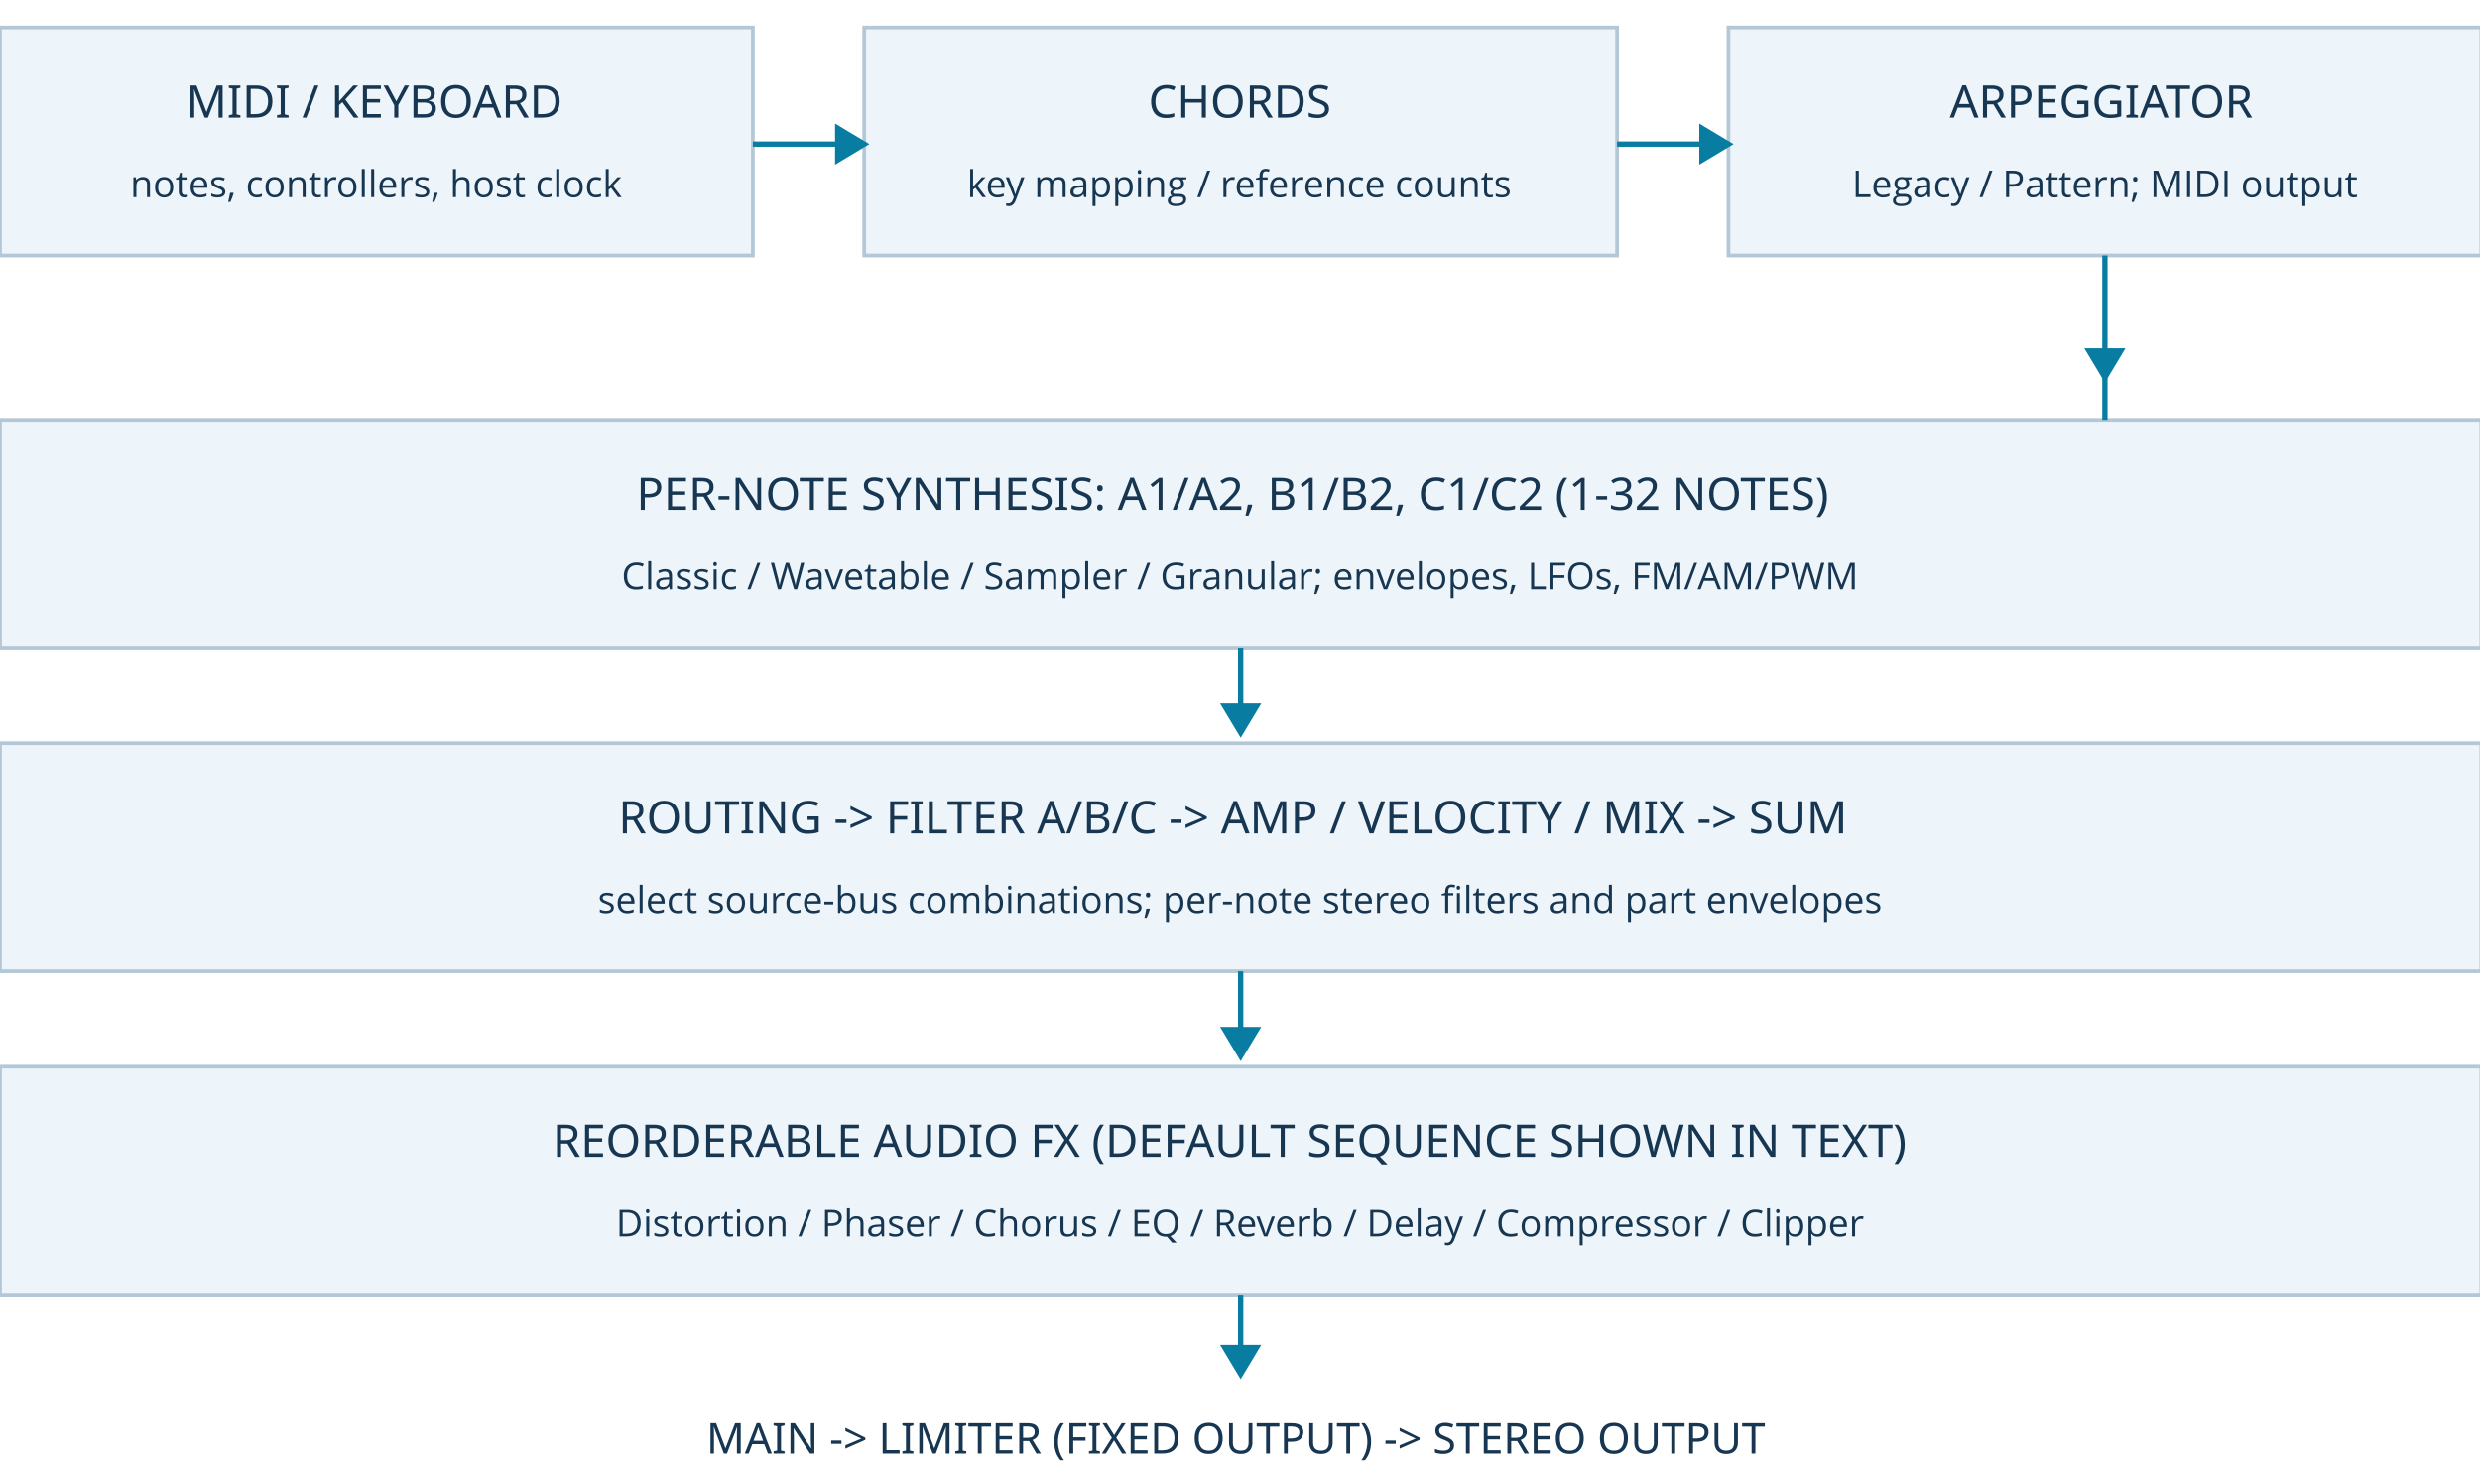
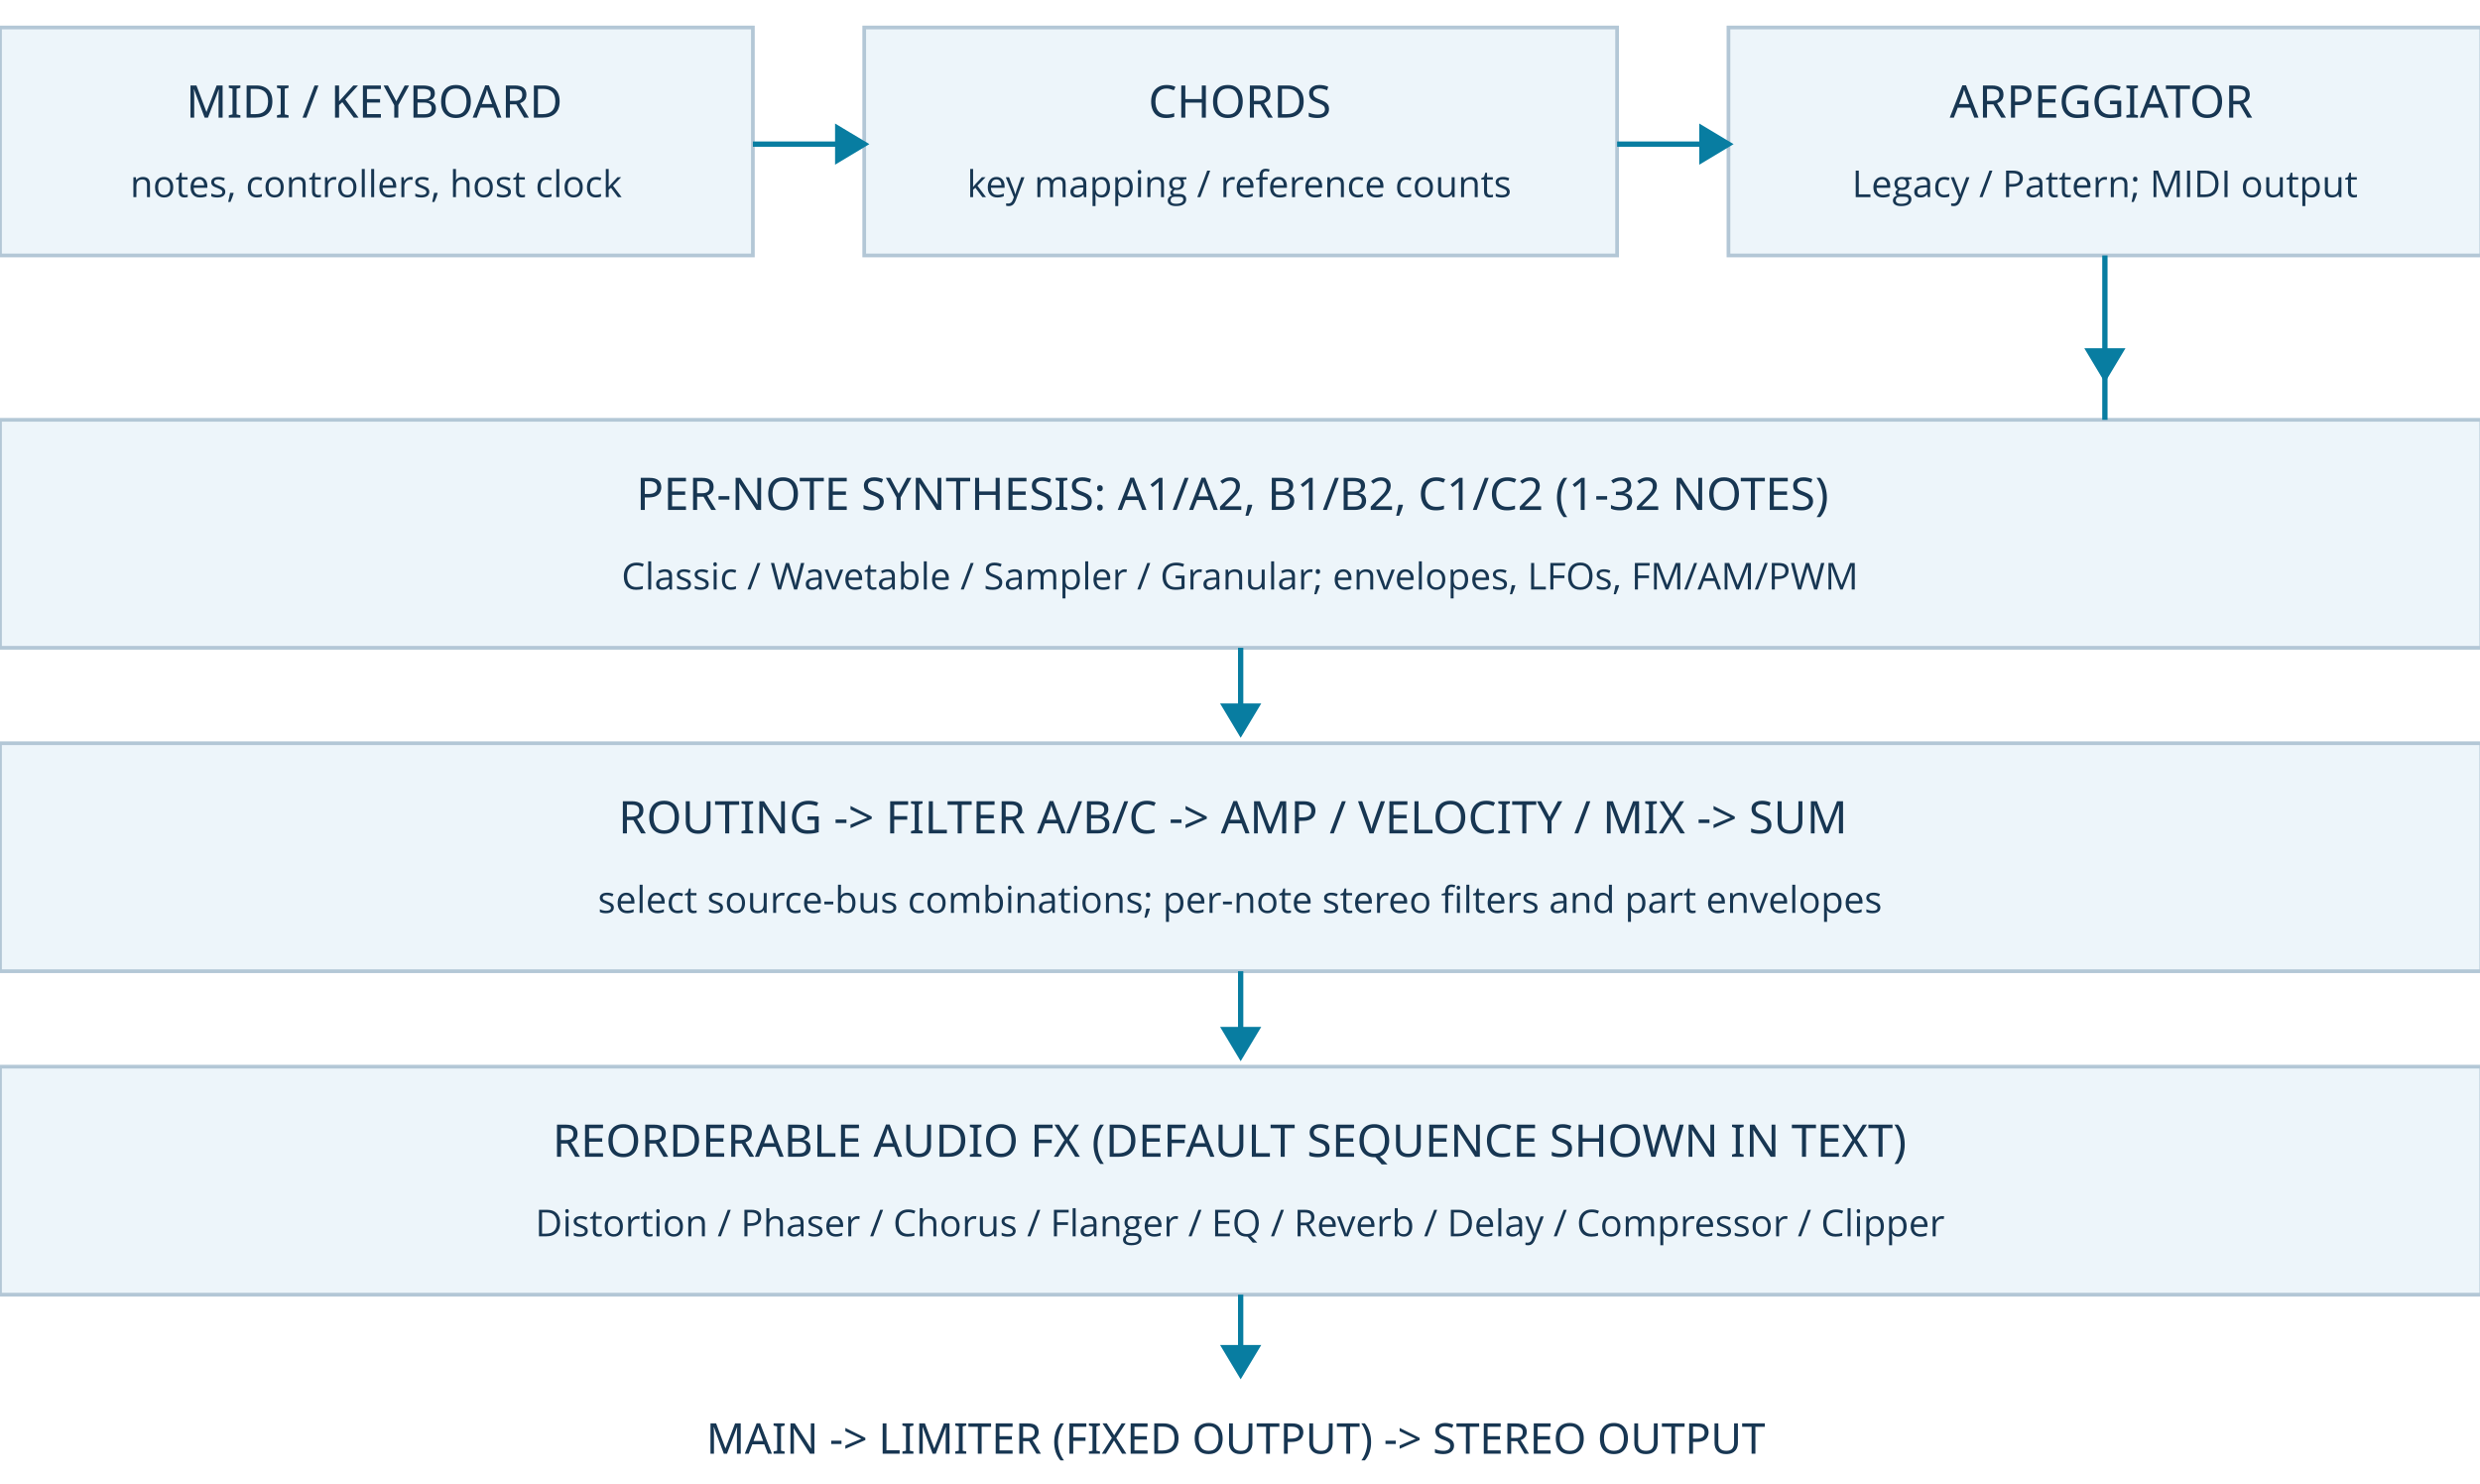
<svg xmlns="http://www.w3.org/2000/svg" width="511.276" height="305.891" preserveAspectRatio="xMinYMin meet" viewBox="0 0 511 305" version="1.0" fill-rule="evenodd">
  <clipPath id="clip">
    <rect x="0" y="0" width="511.276" height="305.891" />
  </clipPath>
  <g id="group" transform="scale(1,-1) translate(0,-305)" style="clip-path: url(#clip)">
    <g transform=" matrix(1.092469,0,0,1.092469,0,0)">
      <rect x="0" y="231" width="142" height="43" rx="5" ry="0" style="stroke: rgb(70%,78%,84%); stroke-linecap: butt; stroke-width: 0.7; fill: rgb(93%,96%,98%); fill-rule: evenodd;" />
      <text x="35.099" y="257" style="font-family: OpenSans-Bold; font-size: 8.5px;fill: rgb(9%,21%,32%); stroke:none;" transform="translate(0,514) scale(1,-1)">MIDI / KEYBOARD</text>
      <text x="24.55" y="242" style="font-family: OpenSans; font-size: 7px;fill: rgb(9%,21%,32%); stroke:none;" transform="translate(0,484) scale(1,-1)">notes, controllers, host clock</text>
      <rect x="163" y="231" width="142" height="43" rx="5" ry="0" style="stroke: rgb(70%,78%,84%); stroke-linecap: butt; stroke-width: 0.7; fill: rgb(93%,96%,98%); fill-rule: evenodd;" />
      <text x="216.597" y="257" style="font-family: OpenSans-Bold; font-size: 8.5px;fill: rgb(9%,21%,32%); stroke:none;" transform="translate(0,514) scale(1,-1)">CHORDS</text>
      <text x="182.377" y="242" style="font-family: OpenSans; font-size: 7px;fill: rgb(9%,21%,32%); stroke:none;" transform="translate(0,484) scale(1,-1)">key mapping / reference counts</text>
      <rect x="326" y="231" width="142" height="43" rx="5" ry="0" style="stroke: rgb(70%,78%,84%); stroke-linecap: butt; stroke-width: 0.7; fill: rgb(93%,96%,98%); fill-rule: evenodd;" />
      <text x="367.742" y="257" style="font-family: OpenSans-Bold; font-size: 8.5px;fill: rgb(9%,21%,32%); stroke:none;" transform="translate(0,514) scale(1,-1)">ARPEGGIATOR</text>
      <text x="349.318" y="242" style="font-family: OpenSans; font-size: 7px;fill: rgb(9%,21%,32%); stroke:none;" transform="translate(0,484) scale(1,-1)">Legacy / Pattern; MIDI output</text>
      <path d="M 142,252 L 163,252 Z" style="stroke: rgb(3%,49%,63%); stroke-linecap: butt; stroke-width: 1;" />
      <polygon points="163 252, 158 249, 158 255" style="stroke: rgb(3%,49%,63%); stroke-linecap: butt; stroke-width: 1; fill: rgb(3%,49%,63%); fill-rule: evenodd;" />
      <path d="M 305,252 L 326,252 Z" style="stroke: rgb(3%,49%,63%); stroke-linecap: butt; stroke-width: 1;" />
      <polygon points="326 252, 321 249, 321 255" style="stroke: rgb(3%,49%,63%); stroke-linecap: butt; stroke-width: 1; fill: rgb(3%,49%,63%); fill-rule: evenodd;" />
      <path d="M 397,231 L 397,208 Z" style="stroke: rgb(3%,49%,63%); stroke-linecap: butt; stroke-width: 1;" />
      <polygon points="397 208, 394 213, 400 213" style="stroke: rgb(3%,49%,63%); stroke-linecap: butt; stroke-width: 1; fill: rgb(3%,49%,63%); fill-rule: evenodd;" />
      <rect x="0" y="157" width="468" height="43" rx="5" ry="0" style="stroke: rgb(70%,78%,84%); stroke-linecap: butt; stroke-width: 0.7; fill: rgb(93%,96%,98%); fill-rule: evenodd;" />
      <text x="120.022" y="183" style="font-family: OpenSans-Bold; font-size: 8.5px;fill: rgb(9%,21%,32%); stroke:none;" transform="translate(0,366) scale(1,-1)">PER-NOTE SYNTHESIS: A1/A2, B1/B2, C1/C2 (1-32 NOTES)</text>
      <text x="117.235" y="168" style="font-family: OpenSans; font-size: 7px;fill: rgb(9%,21%,32%); stroke:none;" transform="translate(0,336) scale(1,-1)">Classic / Wavetable / Sampler / Granular; envelopes, LFOs, FM/AM/PWM</text>
      <path d="M 397,208 L 397,200 Z" style="stroke: rgb(3%,49%,63%); stroke-linecap: butt; stroke-width: 1;" />
      <path d="M 234,157 L 234,141 Z" style="stroke: rgb(3%,49%,63%); stroke-linecap: butt; stroke-width: 1;" />
      <polygon points="234 141, 231 146, 237 146" style="stroke: rgb(3%,49%,63%); stroke-linecap: butt; stroke-width: 1; fill: rgb(3%,49%,63%); fill-rule: evenodd;" />
      <rect x="0" y="96" width="468" height="43" rx="5" ry="0" style="stroke: rgb(70%,78%,84%); stroke-linecap: butt; stroke-width: 0.7; fill: rgb(93%,96%,98%); fill-rule: evenodd;" />
      <text x="116.648" y="122" style="font-family: OpenSans-Bold; font-size: 8.5px;fill: rgb(9%,21%,32%); stroke:none;" transform="translate(0,244) scale(1,-1)">ROUTING -&gt; FILTER A/B/C -&gt; AMP / VELOCITY / MIX -&gt; SUM</text>
      <text x="112.763" y="107" style="font-family: OpenSans; font-size: 7px;fill: rgb(9%,21%,32%); stroke:none;" transform="translate(0,214) scale(1,-1)">select source-bus combinations; per-note stereo filters and part envelopes</text>
      <path d="M 234,96 L 234,80 Z" style="stroke: rgb(3%,49%,63%); stroke-linecap: butt; stroke-width: 1;" />
      <polygon points="234 80, 231 85, 237 85" style="stroke: rgb(3%,49%,63%); stroke-linecap: butt; stroke-width: 1; fill: rgb(3%,49%,63%); fill-rule: evenodd;" />
      <rect x="0" y="35" width="468" height="43" rx="5" ry="0" style="stroke: rgb(70%,78%,84%); stroke-linecap: butt; stroke-width: 0.7; fill: rgb(93%,96%,98%); fill-rule: evenodd;" />
      <text x="104.226" y="61" style="font-family: OpenSans-Bold; font-size: 8.5px;fill: rgb(9%,21%,32%); stroke:none;" transform="translate(0,122) scale(1,-1)">REORDERABLE AUDIO FX (DEFAULT SEQUENCE SHOWN IN TEXT)</text>
-       <text x="116.169" y="46" style="font-family: OpenSans; font-size: 7px;fill: rgb(9%,21%,32%); stroke:none;" transform="translate(0,92) scale(1,-1)">Distortion / Phaser / Chorus / EQ / Reverb / Delay / Compressor / Clipper</text>
+       <text x="100.969" y="46" style="font-family: OpenSans; font-size: 7px;fill: rgb(9%,21%,32%); stroke:none;" transform="translate(0,92) scale(1,-1)">Distortion / Phaser / Chorus / Flanger / EQ / Reverb / Delay / Compressor / Clipper</text>
      <path d="M 234,35 L 234,20 Z" style="stroke: rgb(3%,49%,63%); stroke-linecap: butt; stroke-width: 1;" />
      <polygon points="234 20, 231 25, 237 25" style="stroke: rgb(3%,49%,63%); stroke-linecap: butt; stroke-width: 1; fill: rgb(3%,49%,63%); fill-rule: evenodd;" />
      <text x="133.221" y="5" style="font-family: OpenSans-Bold; font-size: 8px;fill: rgb(9%,21%,32%); stroke:none;" transform="translate(0,10) scale(1,-1)">MAIN -&gt; LIMITER (FIXED OUTPUT) -&gt; STEREO OUTPUT</text>
    </g>
  </g>
</svg>
